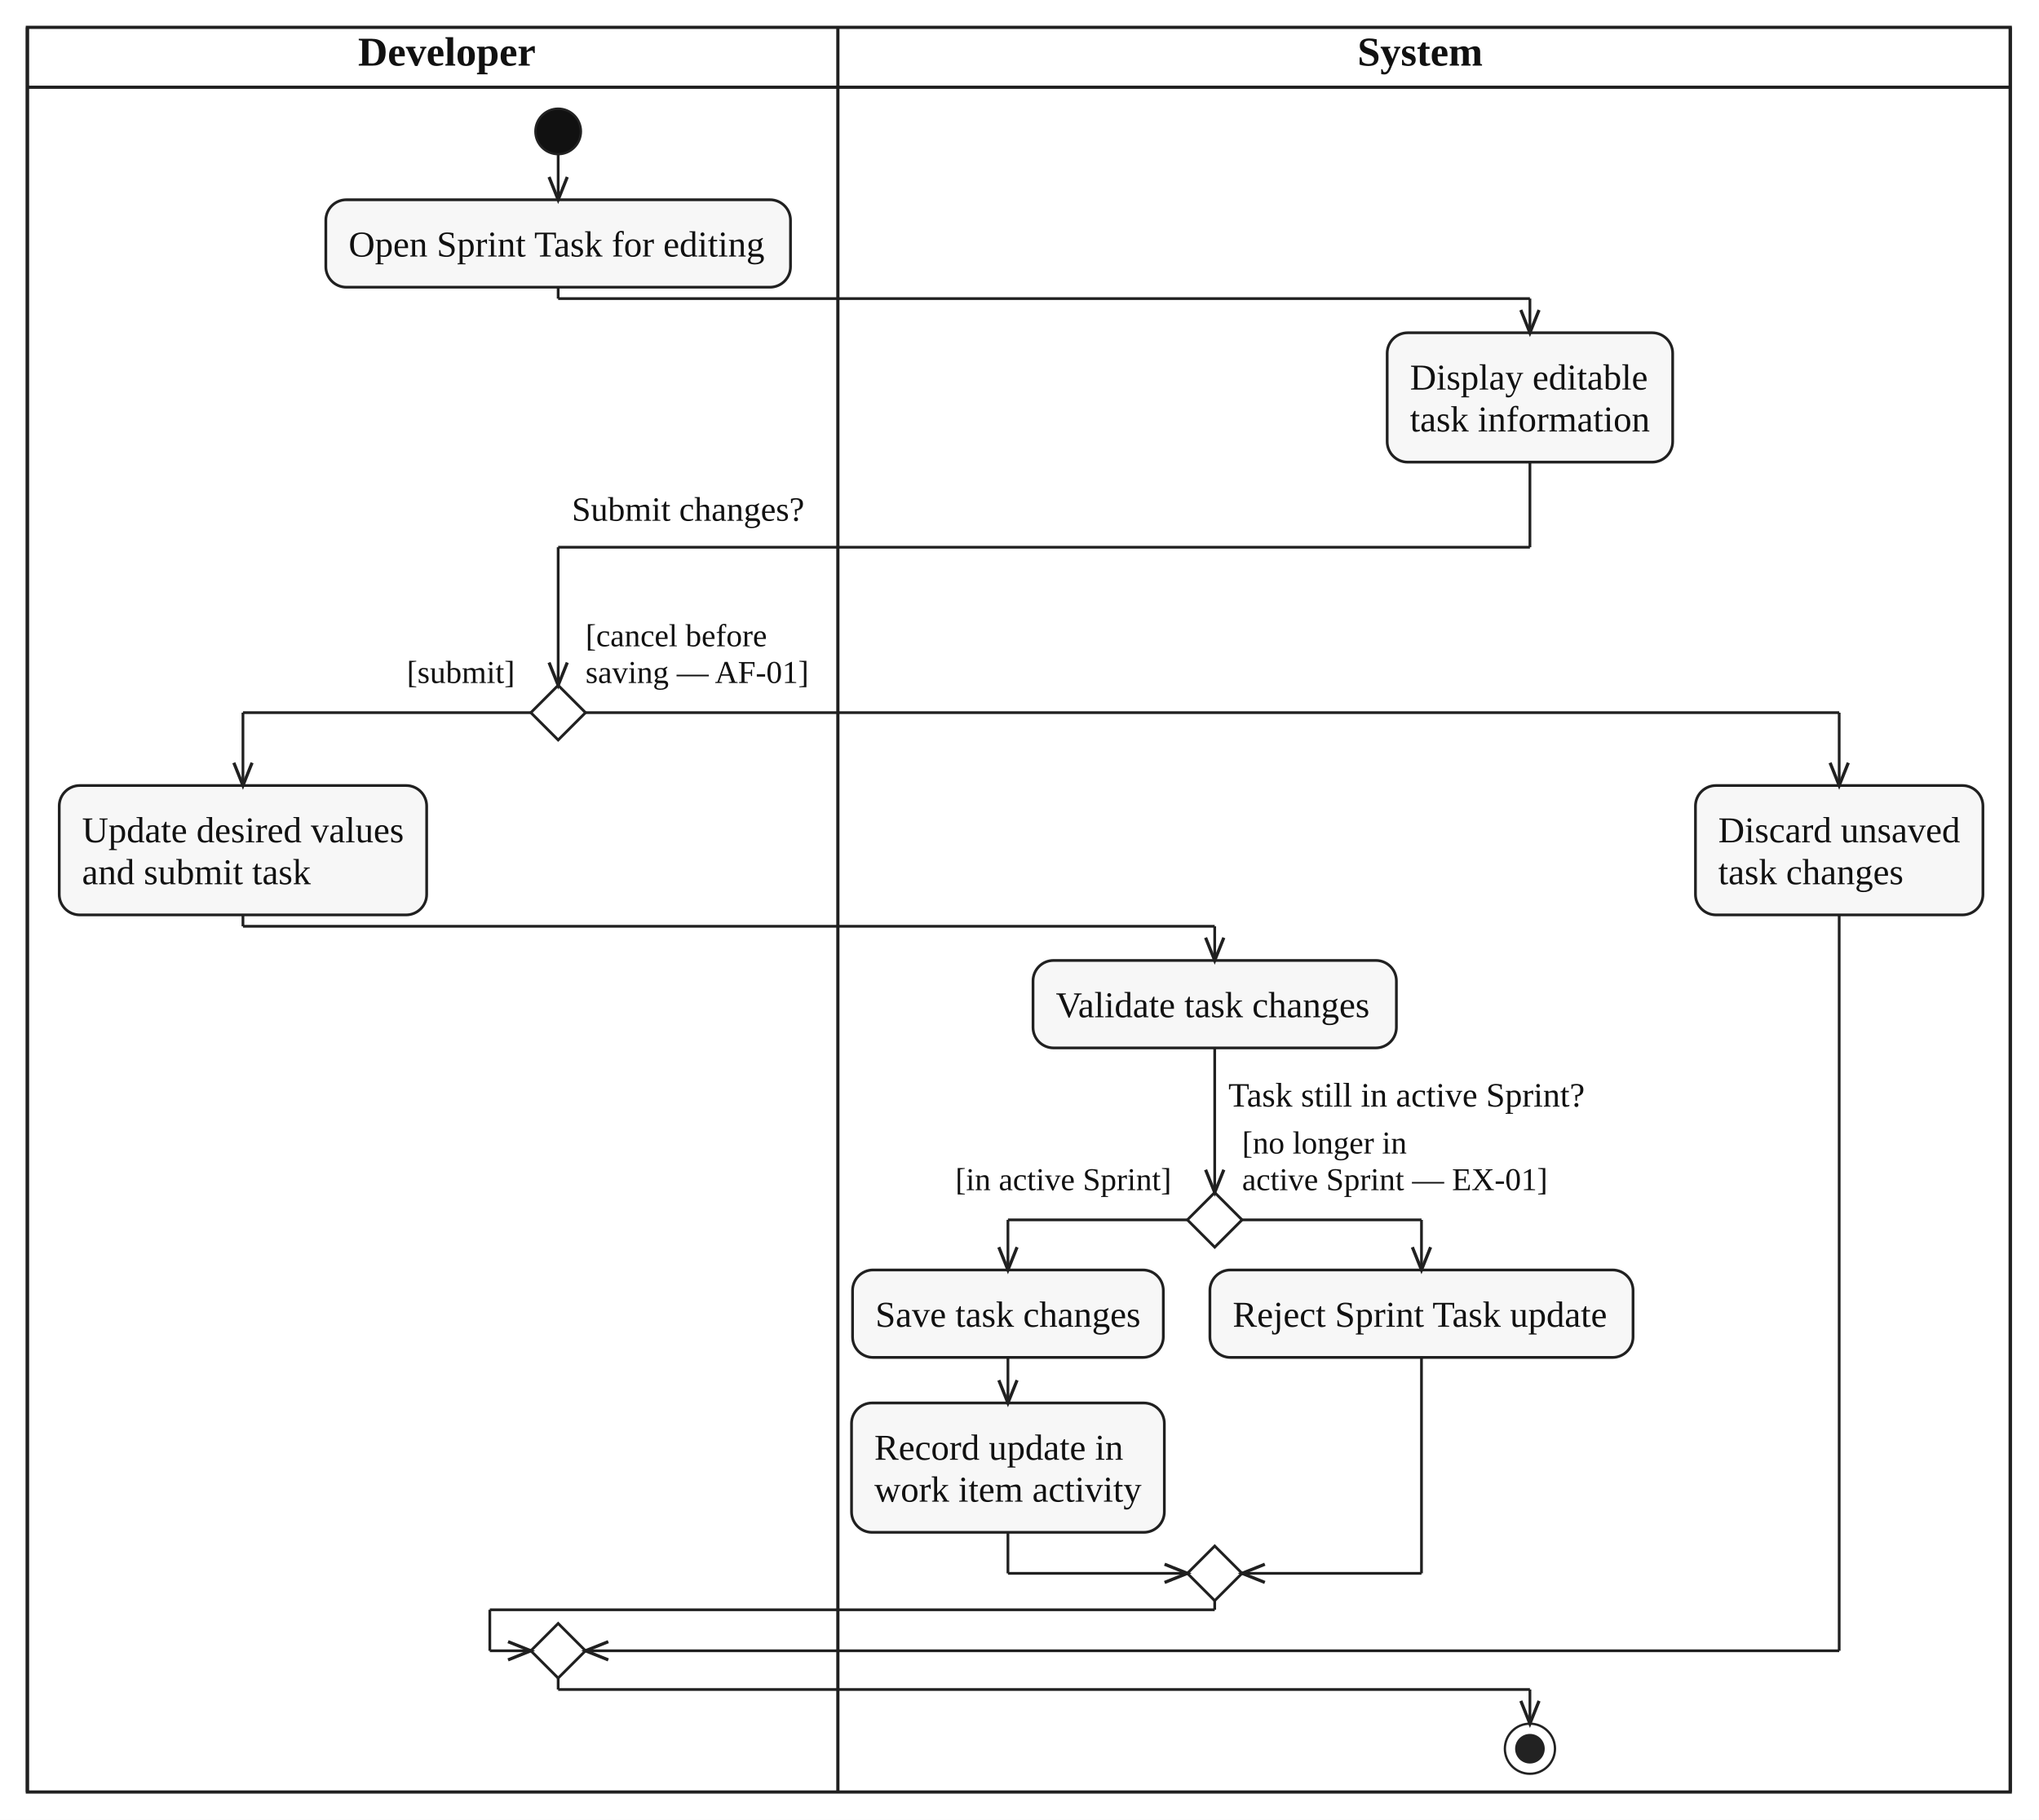
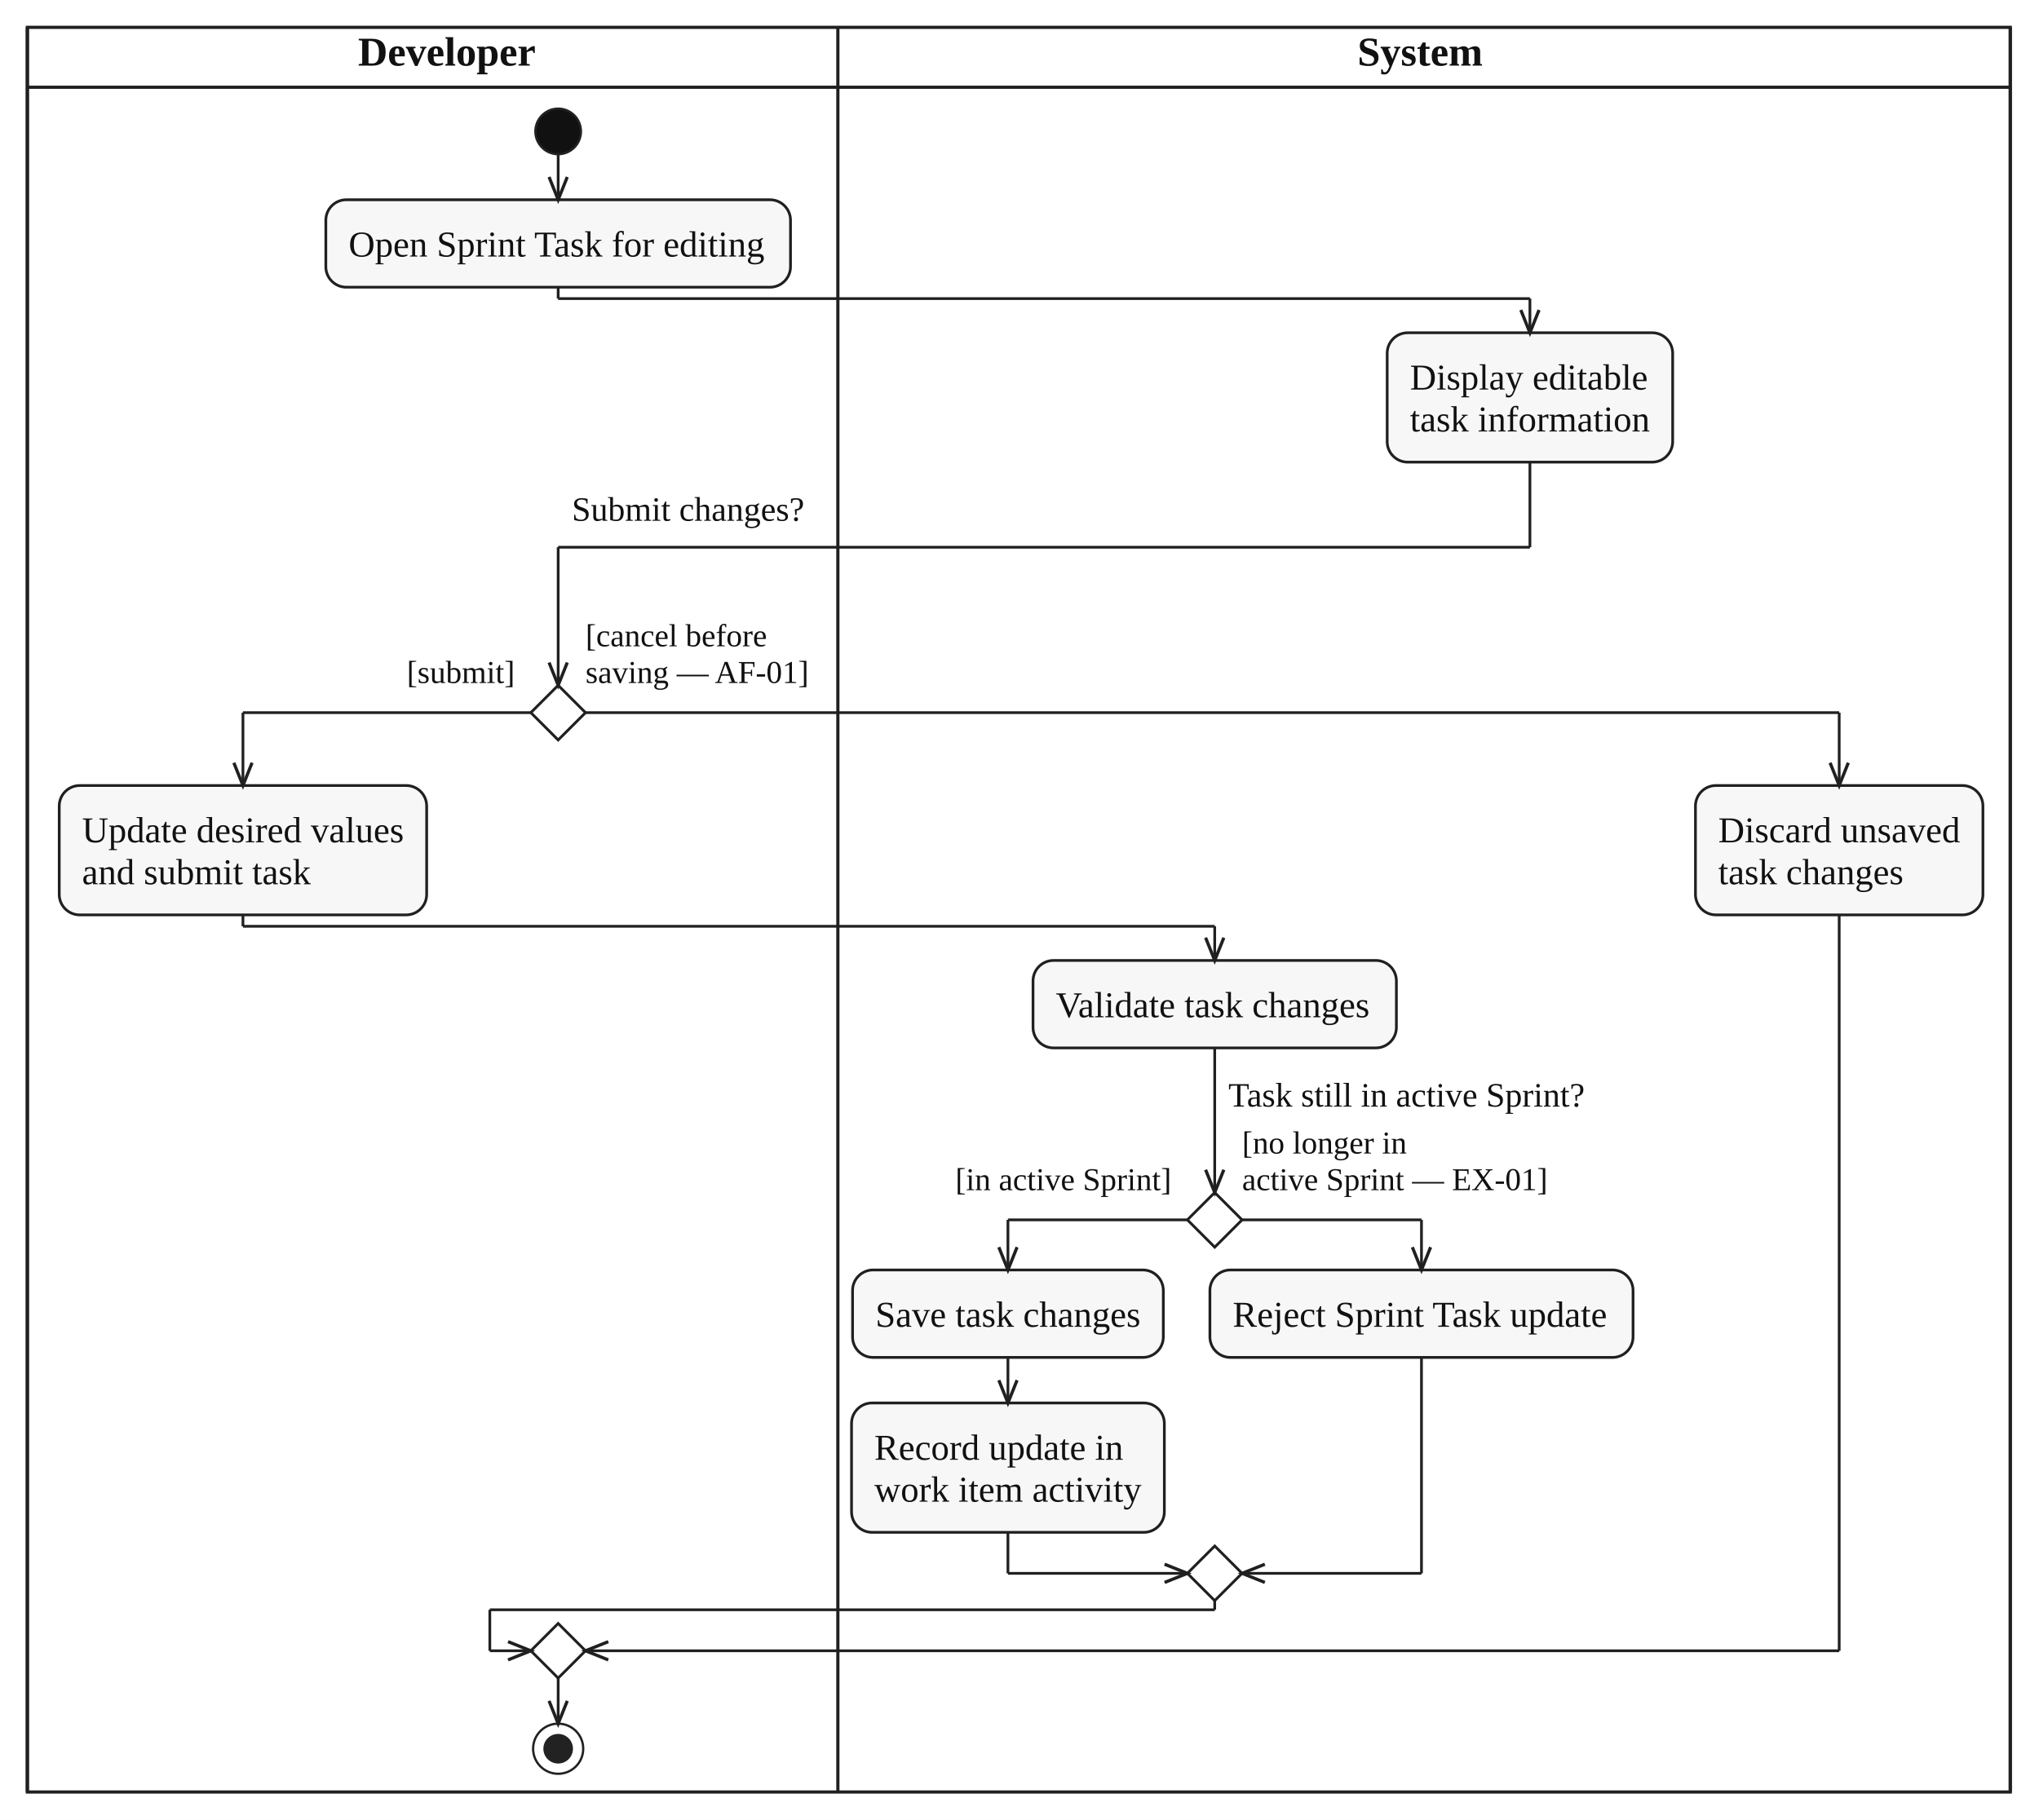
<svg xmlns="http://www.w3.org/2000/svg" contentStyleType="text/css" height="799px" preserveAspectRatio="none" style="width:895px;height:799px;background:#FFFFFF;" version="1.1" viewBox="-5 0.394 895 799" width="895px" zoomAndPan="magnify" data-pres-formatted="1">
  <rect id="pres-background" x="-5" y="0.394" width="895" height="799" fill="#FFFFFF" stroke="none" />
  <defs />
  <g>
    <rect fill="#FFFFFF" height="30.698" style="stroke:#FFFFFF;stroke-width:1.0;" width="855.64" x="15" y="12.394" />
    <ellipse cx="240.001" cy="58.092" fill="#111111" rx="10" ry="10" style="stroke:#222222;stroke-width:1.0;" />
    <rect fill="#F7F7F7" height="38.398" rx="9" ry="9" style="stroke:#202020;stroke-width:1.2;" width="203.969" x="138.017" y="88.092" />
    <text fill="#111111" font-family="Times New Roman" font-size="16" lengthAdjust="spacing" textLength="183.969" x="148.017" y="113.029">Open Sprint Task for editing</text>
    <polygon fill="#FFFFFF" points="240.001,301.274,252.001,313.274,240.001,325.274,228.001,313.274,240.001,301.274" style="stroke:#202020;stroke-width:1.2;" />
    <text fill="#111111" font-family="Times New Roman" font-size="15" lengthAdjust="spacing" textLength="102.063" x="246.001" y="229.036">Submit changes?</text>
    <text fill="#111111" font-family="Times New Roman" font-size="15" lengthAdjust="spacing" textLength="3.75" x="246.001" y="246.284"> </text>
    <text fill="#111111" font-family="Times New Roman" font-size="15" lengthAdjust="spacing" textLength="3.75" x="246.001" y="263.533"> </text>
    <text fill="#111111" font-family="Times New Roman" font-size="15" lengthAdjust="spacing" textLength="3.75" x="246.001" y="280.781"> </text>
    <text fill="#111111" font-family="Times New Roman" font-size="15" lengthAdjust="spacing" textLength="3.75" x="246.001" y="298.03"> </text>
    <text fill="#111111" font-family="Times New Roman" font-size="14" lengthAdjust="spacing" textLength="54.441" x="173.56" y="300.246">[submit]  </text>
    <text fill="#111111" font-family="Times New Roman" font-size="6" lengthAdjust="spacing" textLength="1.5" x="173.56" y="308.876"> </text>
    <text fill="#111111" font-family="Times New Roman" font-size="14" lengthAdjust="spacing" textLength="86.659" x="252.001" y="284.147">  [cancel before</text>
    <text fill="#111111" font-family="Times New Roman" font-size="14" lengthAdjust="spacing" textLength="105.772" x="252.001" y="300.246">  saving — AF-01]</text>
    <text fill="#111111" font-family="Times New Roman" font-size="6" lengthAdjust="spacing" textLength="1.5" x="252.001" y="308.876"> </text>
    <rect fill="#F7F7F7" height="56.797" rx="9" ry="9" style="stroke:#202020;stroke-width:1.2;" width="161.281" x="21" y="345.274" />
    <text fill="#111111" font-family="Times New Roman" font-size="16" lengthAdjust="spacing" textLength="141.281" x="31" y="370.212">Update desired values</text>
    <text fill="#111111" font-family="Times New Roman" font-size="16" lengthAdjust="spacing" textLength="100.438" x="31" y="388.61">and submit task</text>
    <polygon fill="#FFFFFF" points="240.001,713.155,252.001,725.155,240.001,737.155,228.001,725.155,240.001,713.155" style="stroke:#202020;stroke-width:1.2;" />
+     <ellipse cx="240.001" cy="768.155" fill="none" rx="11" ry="11" style="stroke:#222222;stroke-width:1.0;" />
+     <ellipse cx="240.001" cy="768.155" fill="#222222" rx="6" ry="6" style="stroke:#222222;stroke-width:1.0;" />
    <line style="stroke:#202020;stroke-width:1.4;" x1="7" x2="7" y1="12.394" y2="787.155" />
    <rect fill="#F7F7F7" height="56.797" rx="9" ry="9" style="stroke:#202020;stroke-width:1.2;" width="125.312" x="603.89" y="146.49" />
    <text fill="#111111" font-family="Times New Roman" font-size="16" lengthAdjust="spacing" textLength="104.414" x="613.89" y="171.428">Display editable</text>
    <text fill="#111111" font-family="Times New Roman" font-size="16" lengthAdjust="spacing" textLength="105.312" x="613.89" y="189.826">task information</text>
    <rect fill="#F7F7F7" height="38.398" rx="9" ry="9" style="stroke:#202020;stroke-width:1.2;" width="159.5" x="448.435" y="422.071" />
    <text fill="#111111" font-family="Times New Roman" font-size="16" lengthAdjust="spacing" textLength="139.5" x="458.435" y="447.009">Validate task changes</text>
    <polygon fill="#FFFFFF" points="528.186,523.96,540.186,535.96,528.186,547.96,516.186,535.96,528.186,523.96" style="stroke:#202020;stroke-width:1.2;" />
    <text fill="#111111" font-family="Times New Roman" font-size="15" lengthAdjust="spacing" textLength="157.471" x="534.186" y="486.218">Task still in active Sprint?</text>
    <text fill="#111111" font-family="Times New Roman" font-size="15" lengthAdjust="spacing" textLength="3.75" x="534.186" y="503.467"> </text>
    <text fill="#111111" font-family="Times New Roman" font-size="15" lengthAdjust="spacing" textLength="3.75" x="534.186" y="520.715"> </text>
    <text fill="#111111" font-family="Times New Roman" font-size="14" lengthAdjust="spacing" textLength="101.862" x="414.323" y="522.932">[in active Sprint]  </text>
    <text fill="#111111" font-family="Times New Roman" font-size="6" lengthAdjust="spacing" textLength="1.5" x="414.323" y="531.562"> </text>
    <text fill="#111111" font-family="Times New Roman" font-size="14" lengthAdjust="spacing" textLength="79.317" x="540.186" y="506.833">  [no longer in</text>
    <text fill="#111111" font-family="Times New Roman" font-size="14" lengthAdjust="spacing" textLength="141.135" x="540.186" y="522.932">  active Sprint — EX-01]</text>
    <text fill="#111111" font-family="Times New Roman" font-size="6" lengthAdjust="spacing" textLength="1.5" x="540.186" y="531.562"> </text>
    <rect fill="#F7F7F7" height="38.398" rx="9" ry="9" style="stroke:#202020;stroke-width:1.2;" width="136.406" x="369.223" y="557.96" />
    <text fill="#111111" font-family="Times New Roman" font-size="16" lengthAdjust="spacing" textLength="116.406" x="379.223" y="582.898">Save task changes</text>
    <rect fill="#F7F7F7" height="56.797" rx="9" ry="9" style="stroke:#202020;stroke-width:1.2;" width="137.305" x="368.773" y="616.358" />
    <text fill="#111111" font-family="Times New Roman" font-size="16" lengthAdjust="spacing" textLength="109.297" x="378.773" y="641.296">Record update in</text>
    <text fill="#111111" font-family="Times New Roman" font-size="16" lengthAdjust="spacing" textLength="117.305" x="378.773" y="659.694">work item activity</text>
    <rect fill="#F7F7F7" height="38.398" rx="9" ry="9" style="stroke:#202020;stroke-width:1.2;" width="185.734" x="526.078" y="557.96" />
    <text fill="#111111" font-family="Times New Roman" font-size="16" lengthAdjust="spacing" textLength="165.734" x="536.078" y="582.898">Reject Sprint Task update</text>
    <polygon fill="#FFFFFF" points="528.186,679.155,540.186,691.155,528.186,703.155,516.186,691.155,528.186,679.155" style="stroke:#202020;stroke-width:1.2;" />
    <rect fill="#F7F7F7" height="56.797" rx="9" ry="9" style="stroke:#202020;stroke-width:1.2;" width="126.188" x="739.202" y="345.274" />
    <text fill="#111111" font-family="Times New Roman" font-size="16" lengthAdjust="spacing" textLength="106.188" x="749.202" y="370.212">Discard unsaved</text>
    <text fill="#111111" font-family="Times New Roman" font-size="16" lengthAdjust="spacing" textLength="81.305" x="749.202" y="388.61">task changes</text>
-     <ellipse cx="666.546" cy="768.155" fill="none" rx="11" ry="11" style="stroke:#222222;stroke-width:1.0;" />
-     <ellipse cx="666.546" cy="768.155" fill="#222222" rx="6" ry="6" style="stroke:#222222;stroke-width:1.0;" />
    <line style="stroke:#202020;stroke-width:1.4;" x1="362.773" x2="362.773" y1="12.394" y2="787.155" />
    <line style="stroke:#202020;stroke-width:1.4;" x1="877.39" x2="877.39" y1="12.394" y2="787.155" />
    <line style="stroke:#202020;stroke-width:1.2;" x1="240.001" x2="240.001" y1="68.092" y2="88.092" />
    <polyline points="236.001,78.092 240.001,88.092 244.001,78.092" fill="none" stroke="#202020" stroke-width="1.4" stroke-linejoin="miter" stroke-linecap="butt" class="open-arrowhead" />
    <line style="stroke:#202020;stroke-width:1.2;" x1="228.001" x2="101.641" y1="313.274" y2="313.274" />
    <line style="stroke:#202020;stroke-width:1.2;" x1="101.641" x2="101.641" y1="313.274" y2="345.274" />
    <polyline points="97.641,335.274 101.641,345.274 105.641,335.274" fill="none" stroke="#202020" stroke-width="1.4" stroke-linejoin="miter" stroke-linecap="butt" class="open-arrowhead" />
+     <line style="stroke:#202020;stroke-width:1.2;" x1="240.001" x2="240.001" y1="737.155" y2="757.155" />
+     <polyline points="236.001,747.155 240.001,757.155 244.001,747.155" fill="none" stroke="#202020" stroke-width="1.4" stroke-linejoin="miter" stroke-linecap="butt" class="open-arrowhead" />
    <line style="stroke:#202020;stroke-width:1.2;" x1="437.426" x2="437.426" y1="596.358" y2="616.358" />
    <polyline points="433.426,606.358 437.426,616.358 441.426,606.358" fill="none" stroke="#202020" stroke-width="1.4" stroke-linejoin="miter" stroke-linecap="butt" class="open-arrowhead" />
    <line style="stroke:#202020;stroke-width:1.2;" x1="516.186" x2="437.426" y1="535.96" y2="535.96" />
    <line style="stroke:#202020;stroke-width:1.2;" x1="437.426" x2="437.426" y1="535.96" y2="557.96" />
    <polyline points="433.426,547.96 437.426,557.96 441.426,547.96" fill="none" stroke="#202020" stroke-width="1.4" stroke-linejoin="miter" stroke-linecap="butt" class="open-arrowhead" />
    <line style="stroke:#202020;stroke-width:1.2;" x1="540.186" x2="618.945" y1="535.96" y2="535.96" />
    <line style="stroke:#202020;stroke-width:1.2;" x1="618.945" x2="618.945" y1="535.96" y2="557.96" />
    <polyline points="614.945,547.96 618.945,557.96 622.945,547.96" fill="none" stroke="#202020" stroke-width="1.4" stroke-linejoin="miter" stroke-linecap="butt" class="open-arrowhead" />
    <line style="stroke:#202020;stroke-width:1.2;" x1="437.426" x2="437.426" y1="673.155" y2="691.155" />
    <line style="stroke:#202020;stroke-width:1.2;" x1="437.426" x2="516.186" y1="691.155" y2="691.155" />
    <polyline points="506.185,687.155 516.186,691.155 506.185,695.155" fill="none" stroke="#202020" stroke-width="1.4" stroke-linejoin="miter" stroke-linecap="butt" class="open-arrowhead" />
    <line style="stroke:#202020;stroke-width:1.2;" x1="618.945" x2="618.945" y1="596.358" y2="691.155" />
    <line style="stroke:#202020;stroke-width:1.2;" x1="618.945" x2="540.186" y1="691.155" y2="691.155" />
    <polyline points="550.186,687.155 540.186,691.155 550.186,695.155" fill="none" stroke="#202020" stroke-width="1.4" stroke-linejoin="miter" stroke-linecap="butt" class="open-arrowhead" />
    <line style="stroke:#202020;stroke-width:1.2;" x1="528.186" x2="528.186" y1="460.47" y2="523.96" />
    <polyline points="524.186,513.96 528.186,523.96 532.186,513.96" fill="none" stroke="#202020" stroke-width="1.4" stroke-linejoin="miter" stroke-linecap="butt" class="open-arrowhead" />
    <line style="stroke:#202020;stroke-width:1.2;" x1="240.001" x2="240.001" y1="126.49" y2="131.49" />
    <line style="stroke:#202020;stroke-width:1.2;" x1="240.001" x2="666.546" y1="131.49" y2="131.49" />
    <line style="stroke:#202020;stroke-width:1.2;" x1="666.546" x2="666.546" y1="131.49" y2="146.49" />
    <polyline points="662.546,136.49 666.546,146.49 670.546,136.49" fill="none" stroke="#202020" stroke-width="1.4" stroke-linejoin="miter" stroke-linecap="butt" class="open-arrowhead" />
    <line style="stroke:#202020;stroke-width:1.2;" x1="101.641" x2="101.641" y1="402.071" y2="407.071" />
    <line style="stroke:#202020;stroke-width:1.2;" x1="101.641" x2="528.186" y1="407.071" y2="407.071" />
    <line style="stroke:#202020;stroke-width:1.2;" x1="528.186" x2="528.186" y1="407.071" y2="422.071" />
    <polyline points="524.186,412.071 528.186,422.071 532.186,412.071" fill="none" stroke="#202020" stroke-width="1.4" stroke-linejoin="miter" stroke-linecap="butt" class="open-arrowhead" />
    <line style="stroke:#202020;stroke-width:1.2;" x1="252.001" x2="802.296" y1="313.274" y2="313.274" />
    <line style="stroke:#202020;stroke-width:1.2;" x1="802.296" x2="802.296" y1="313.274" y2="345.274" />
    <polyline points="798.296,335.274 802.296,345.274 806.296,335.274" fill="none" stroke="#202020" stroke-width="1.4" stroke-linejoin="miter" stroke-linecap="butt" class="open-arrowhead" />
    <line style="stroke:#202020;stroke-width:1.2;" x1="528.186" x2="528.186" y1="703.155" y2="707.155" />
    <line style="stroke:#202020;stroke-width:1.2;" x1="528.186" x2="210.001" y1="707.155" y2="707.155" />
    <line style="stroke:#202020;stroke-width:1.2;" x1="210.001" x2="210.001" y1="707.155" y2="725.155" />
    <line style="stroke:#202020;stroke-width:1.2;" x1="210.001" x2="228.001" y1="725.155" y2="725.155" />
    <polyline points="218.001,721.155 228.001,725.155 218.001,729.155" fill="none" stroke="#202020" stroke-width="1.4" stroke-linejoin="miter" stroke-linecap="butt" class="open-arrowhead" />
    <line style="stroke:#202020;stroke-width:1.2;" x1="802.296" x2="802.296" y1="402.071" y2="725.155" />
    <line style="stroke:#202020;stroke-width:1.2;" x1="802.296" x2="252.001" y1="725.155" y2="725.155" />
    <polyline points="262.001,721.155 252.001,725.155 262.001,729.155" fill="none" stroke="#202020" stroke-width="1.4" stroke-linejoin="miter" stroke-linecap="butt" class="open-arrowhead" />
    <line style="stroke:#202020;stroke-width:1.2;" x1="666.546" x2="666.546" y1="203.287" y2="240.653" />
    <line style="stroke:#202020;stroke-width:1.2;" x1="666.546" x2="240.001" y1="240.653" y2="240.653" />
    <line style="stroke:#202020;stroke-width:1.2;" x1="240.001" x2="240.001" y1="240.653" y2="301.274" />
    <polyline points="236.001,291.274 240.001,301.274 244.001,291.274" fill="none" stroke="#202020" stroke-width="1.4" stroke-linejoin="miter" stroke-linecap="butt" class="open-arrowhead" />
-     <line style="stroke:#202020;stroke-width:1.2;" x1="240.001" x2="240.001" y1="737.155" y2="742.155" />
-     <line style="stroke:#202020;stroke-width:1.2;" x1="240.001" x2="666.546" y1="742.155" y2="742.155" />
-     <line style="stroke:#202020;stroke-width:1.2;" x1="666.546" x2="666.546" y1="742.155" y2="757.155" />
-     <polyline points="662.546,747.155 666.546,757.155 670.546,747.155" fill="none" stroke="#202020" stroke-width="1.4" stroke-linejoin="miter" stroke-linecap="butt" class="open-arrowhead" />
    <text fill="#111111" font-family="Times New Roman" font-size="18" font-weight="bold" lengthAdjust="spacing" textLength="77.968" x="152.153" y="29.198">Developer</text>
    <text fill="#111111" font-family="Times New Roman" font-size="7" font-weight="bold" lengthAdjust="spacing" textLength="1.75" x="147.653" y="39.627"> </text>
    <text fill="#111111" font-family="Times New Roman" font-size="18" font-weight="bold" lengthAdjust="spacing" textLength="54.993" x="590.835" y="29.198">System</text>
    <text fill="#111111" font-family="Times New Roman" font-size="7" font-weight="bold" lengthAdjust="spacing" textLength="1.75" x="586.335" y="39.627"> </text>
  </g>
  <g id="pres-frame" fill="none" stroke="#202020" stroke-width="1.4">
    <rect x="7" y="12.394" width="870.39" height="774.762" />
    <line x1="7" x2="877.39" y1="38.698" y2="38.698" />
  </g>
</svg>
